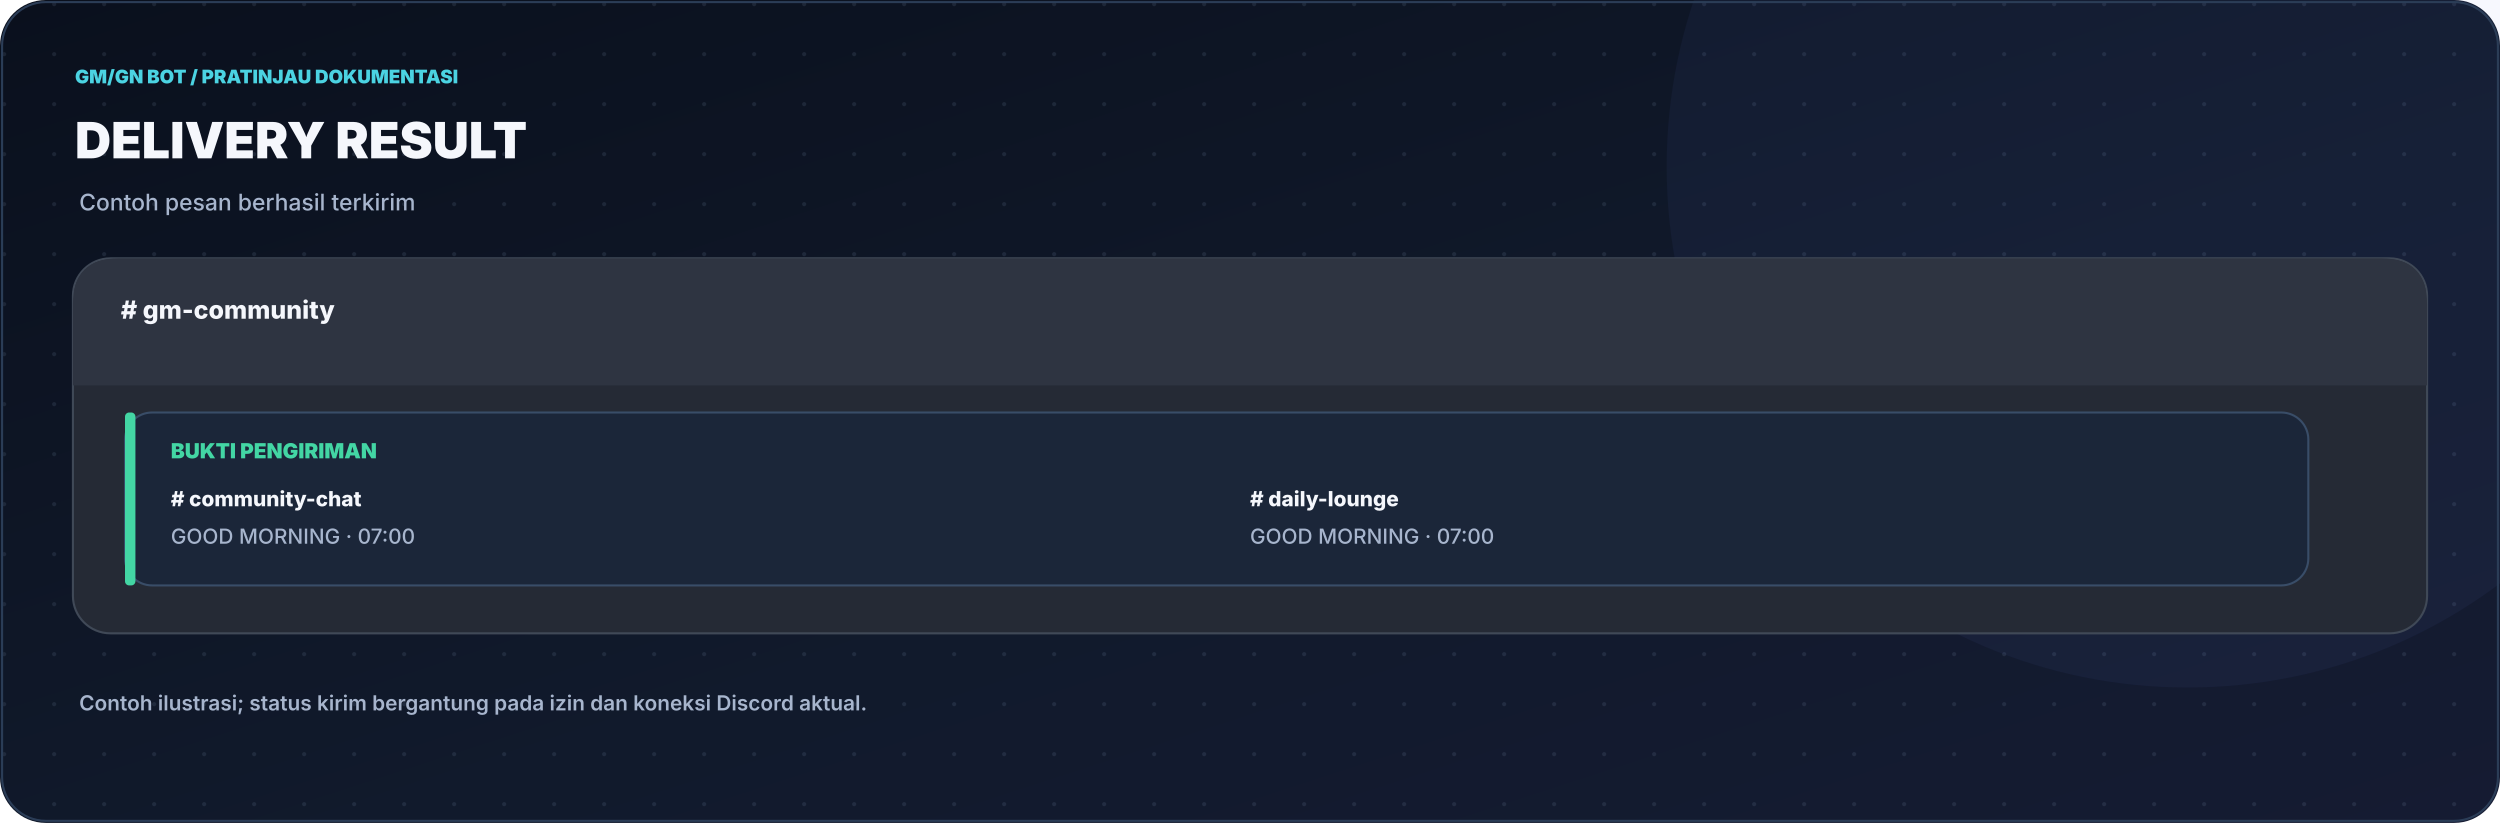
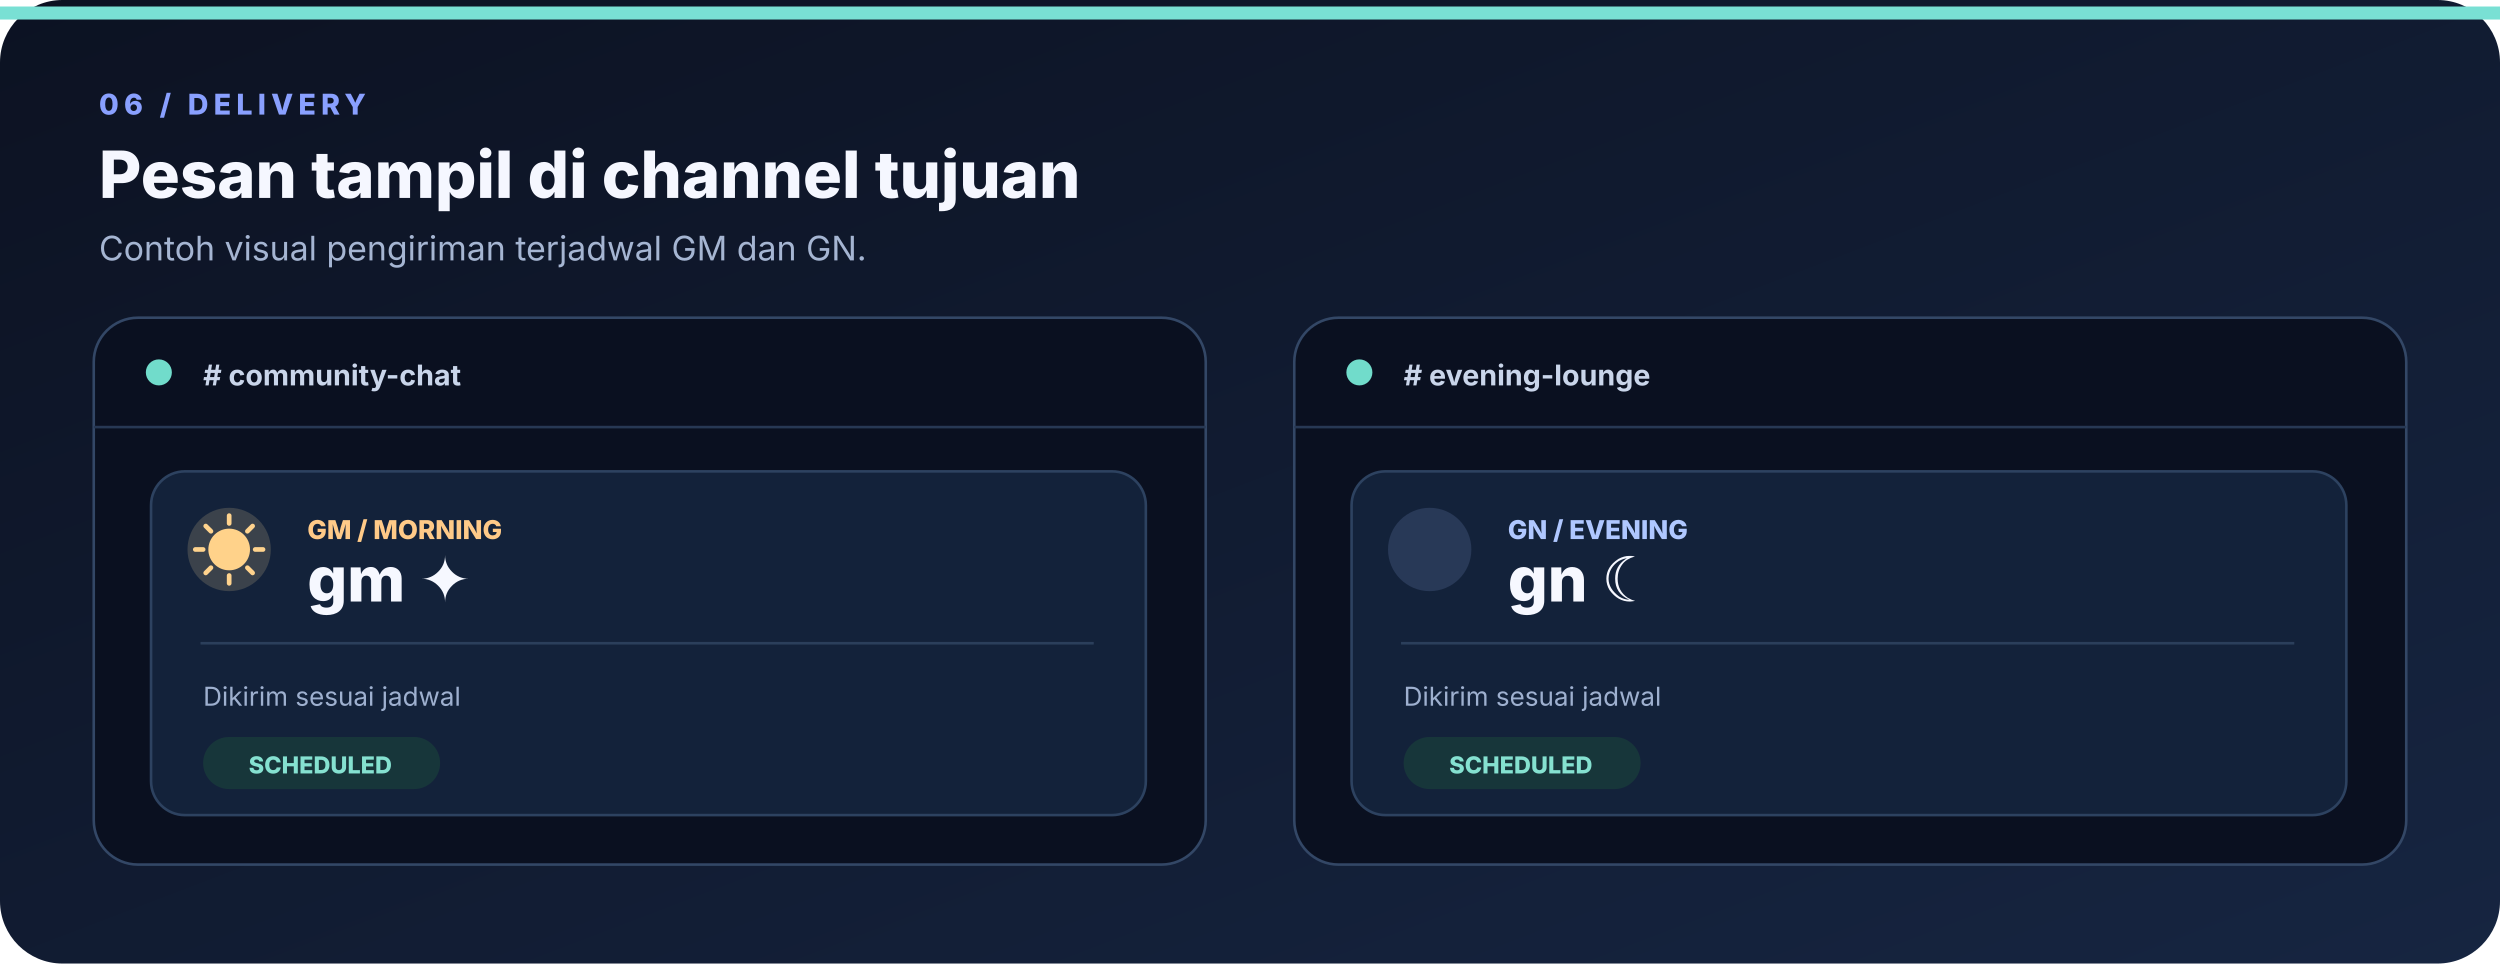
- <svg xmlns="http://www.w3.org/2000/svg" width="1200" height="395" viewBox="0 0 1200 395" role="img" aria-labelledby="title desc">
+ <svg xmlns="http://www.w3.org/2000/svg" width="960" height="370" viewBox="0 0 960 370" role="img" aria-label="Pesan tampil di channel tujuan">
  <defs>
    <linearGradient id="bg" x1="0" y1="0" x2="1" y2="1">
-       <stop stop-color="#0A101D" />
-       <stop offset=".58" stop-color="#111A2C" />
-       <stop offset="1" stop-color="#151B32" />
+       <stop stop-color="#0C1222" />
+       <stop offset="1" stop-color="#162541" />
    </linearGradient>
-     <linearGradient id="accent" x1="0" y1="0" x2="1" y2="1">
-       <stop stop-color="#6679F4" />
-       <stop offset=".55" stop-color="#A898FF" />
-       <stop offset="1" stop-color="#4BD3E2" />
-     </linearGradient>
-     <linearGradient id="warm" x1="0" y1="0" x2="1" y2="1">
-       <stop stop-color="#FF8B75" />
-       <stop offset="1" stop-color="#A898FF" />
-     </linearGradient>
-     <pattern id="dots" width="24" height="24" patternUnits="userSpaceOnUse">
-       <circle cx="2" cy="2" r="1" fill="#9DB0D6" fill-opacity=".12" />
-     </pattern>
-     <filter id="shadow" x="-20%" y="-20%" width="140%" height="140%">
-       <feDropShadow dx="0" dy="8" stdDeviation="8" flood-color="#030713" flood-opacity=".35" />
-     </filter>
  </defs>
-   <rect width="1200" height="395" rx="22" fill="url(#bg)" />
-   <rect width="1200" height="395" rx="22" fill="url(#dots)" />
-   <circle cx="1050" cy="80" r="250" fill="#6679F4" opacity=".055" />
-   <rect x="1" y="1" width="1198" height="393" rx="21" fill="none" stroke="#2B3D57" />
-   <text x="36" y="40" font-family="Inter,Segoe UI,Arial,sans-serif" font-size="9" font-weight="900" fill="#4BD3E2" text-anchor="start">GM/GN BOT  /  PRATINJAU DOKUMENTASI</text>
-   <text x="36" y="76" font-family="Inter,Segoe UI,Arial,sans-serif" font-size="24" font-weight="900" fill="#F5F7FC" text-anchor="start">DELIVERY RESULT</text>
-   <text x="38" y="101" font-family="Inter,Segoe UI,Arial,sans-serif" font-size="11" font-weight="550" fill="#A7B5CD" text-anchor="start">Contoh pesan berhasil terkirim</text>
-   <rect x="35" y="124" width="1130" height="180" rx="18" fill="#252A35" stroke="#404957" />
-   <path d="M35 146q0-22 22-22h1086q22 0 22 22v39H35Z" fill="#2E3441" />
-   <text x="58" y="153" font-family="Inter,Segoe UI,Arial,sans-serif" font-size="12" font-weight="800" fill="#F5F7FC" text-anchor="start"># gm-community</text>
-   <rect x="60" y="198" width="1048" height="83" rx="13" fill="#1B2639" stroke="#394D68" />
-   <rect x="60" y="198" width="5" height="83" rx="2" fill="#43D6A4" />
-   <text x="82" y="220" font-family="Inter,Segoe UI,Arial,sans-serif" font-size="10" font-weight="900" fill="#43D6A4" text-anchor="start">BUKTI PENGIRIMAN</text>
-   <text x="82" y="243" font-family="Inter,Segoe UI,Arial,sans-serif" font-size="10" font-weight="800" fill="#F5F7FC" text-anchor="start"># community-chat</text>
-   <text x="82" y="261" font-family="Inter,Segoe UI,Arial,sans-serif" font-size="10" font-weight="550" fill="#A7B5CD" text-anchor="start">GOOD MORNING · 07:00</text>
-   <text x="600" y="243" font-family="Inter,Segoe UI,Arial,sans-serif" font-size="10" font-weight="800" fill="#F5F7FC" text-anchor="start"># daily-lounge</text>
-   <text x="600" y="261" font-family="Inter,Segoe UI,Arial,sans-serif" font-size="10" font-weight="550" fill="#A7B5CD" text-anchor="start">GOOD MORNING · 07:00</text>
-   <text x="38" y="341" font-family="Inter,Segoe UI,Arial,sans-serif" font-size="10" font-weight="600" fill="#A7B5CD" text-anchor="start">Contoh ilustrasi; status kirim bergantung pada izin dan koneksi Discord aktual.</text>
+   <rect width="960" height="370" rx="24" fill="url(#bg)" />
+   <path d="M0 5H960" stroke="#79E0D4" stroke-width="5" />
+   <text x="38" y="44" font-family="Inter,Segoe UI,Arial,sans-serif" font-size="11" font-weight="800" letter-spacing="2" fill="#89A0FF">06 / DELIVERY</text>
+   <text x="38" y="76" font-family="Inter,Segoe UI,Arial,sans-serif" font-size="25" font-weight="800" fill="#F5F7FF">Pesan tampil di channel tujuan</text>
+   <text x="38" y="100" font-family="Inter,Segoe UI,Arial,sans-serif" font-size="13" fill="#A5B5D2">Contoh visual pengiriman terjadwal GM dan GN.</text>
+   <rect x="36" y="122" width="427" height="210" rx="17" fill="#0A1020" stroke="#334766" />
+   <path d="M36 164H463" stroke="#273854" />
+   <circle cx="61" cy="143" r="5" fill="#71DCCB" />
+   <text x="78" y="148" font-family="Inter,Segoe UI,Arial,sans-serif" font-size="11" font-weight="700" fill="#C9D5EA"># community-chat</text>
+   <rect x="58" y="181" width="382" height="132" rx="13" fill="#13223A" stroke="#2D4260" />
+   <circle cx="88" cy="211" r="16" fill="#FFE2A4" fill-opacity=".17" />
+   <circle cx="88" cy="211" r="8" fill="#FFD28A" />
+   <g stroke="#FFD38D" stroke-width="1.8" stroke-linecap="round">
+     <path d="M88 198v3M88 221v3M75 211h3M98 211h3M79 202l2 2M95 218l2 2M79 220l2-2M95 204l2-2" />
+   </g>
+   <text x="118" y="207" font-family="Inter,Segoe UI,Arial,sans-serif" font-size="10" font-weight="800" fill="#FFCA88">GM / MORNING</text>
+   <text x="118" y="231" font-family="Inter,Segoe UI,Arial,sans-serif" font-size="24" font-weight="800" fill="#F6F8FF">gm ✦</text>
+   <path d="M77 247H420" stroke="#2B3F5B" />
+   <text x="78" y="271" font-family="Inter,Segoe UI,Arial,sans-serif" font-size="10" fill="#9EB0CF">Dikirim sesuai jadwal</text>
+   <rect x="78" y="283" width="91" height="20" rx="10" fill="#17363A" />
+   <text x="123" y="297" text-anchor="middle" font-family="Inter,Segoe UI,Arial,sans-serif" font-size="9" font-weight="800" fill="#85E1D0">SCHEDULED</text>
+   <rect x="497" y="122" width="427" height="210" rx="17" fill="#0A1020" stroke="#334766" />
+   <path d="M497 164H924" stroke="#273854" />
+   <circle cx="522" cy="143" r="5" fill="#71DCCB" />
+   <text x="539" y="148" font-family="Inter,Segoe UI,Arial,sans-serif" font-size="11" font-weight="700" fill="#C9D5EA"># evening-lounge</text>
+   <rect x="519" y="181" width="382" height="132" rx="13" fill="#13223A" stroke="#2D4260" />
+   <circle cx="549" cy="211" r="16" fill="#A1BBFF" fill-opacity=".15" />
+   <path d="M557 199a12 12 0 1 0 0 24a10 10 0 0 1 0-24Z" fill="#AFC7FF" />
+   <text x="579" y="207" font-family="Inter,Segoe UI,Arial,sans-serif" font-size="10" font-weight="800" fill="#AFC7FF">GN / EVENING</text>
+   <text x="579" y="231" font-family="Inter,Segoe UI,Arial,sans-serif" font-size="24" font-weight="800" fill="#F6F8FF">gn ☾</text>
+   <path d="M538 247H881" stroke="#2B3F5B" />
+   <text x="539" y="271" font-family="Inter,Segoe UI,Arial,sans-serif" font-size="10" fill="#9EB0CF">Dikirim sesuai jadwal</text>
+   <rect x="539" y="283" width="91" height="20" rx="10" fill="#17363A" />
+   <text x="584" y="297" text-anchor="middle" font-family="Inter,Segoe UI,Arial,sans-serif" font-size="9" font-weight="800" fill="#85E1D0">SCHEDULED</text>
</svg>
